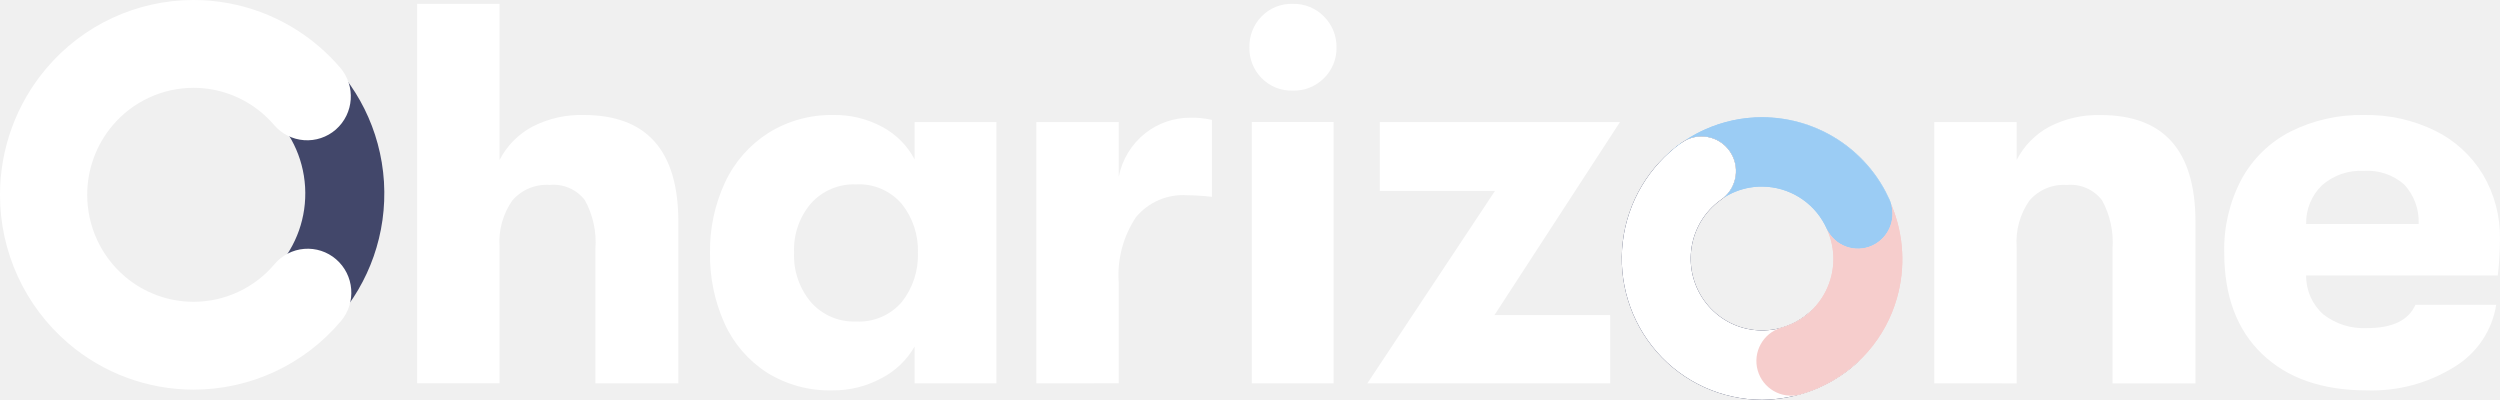
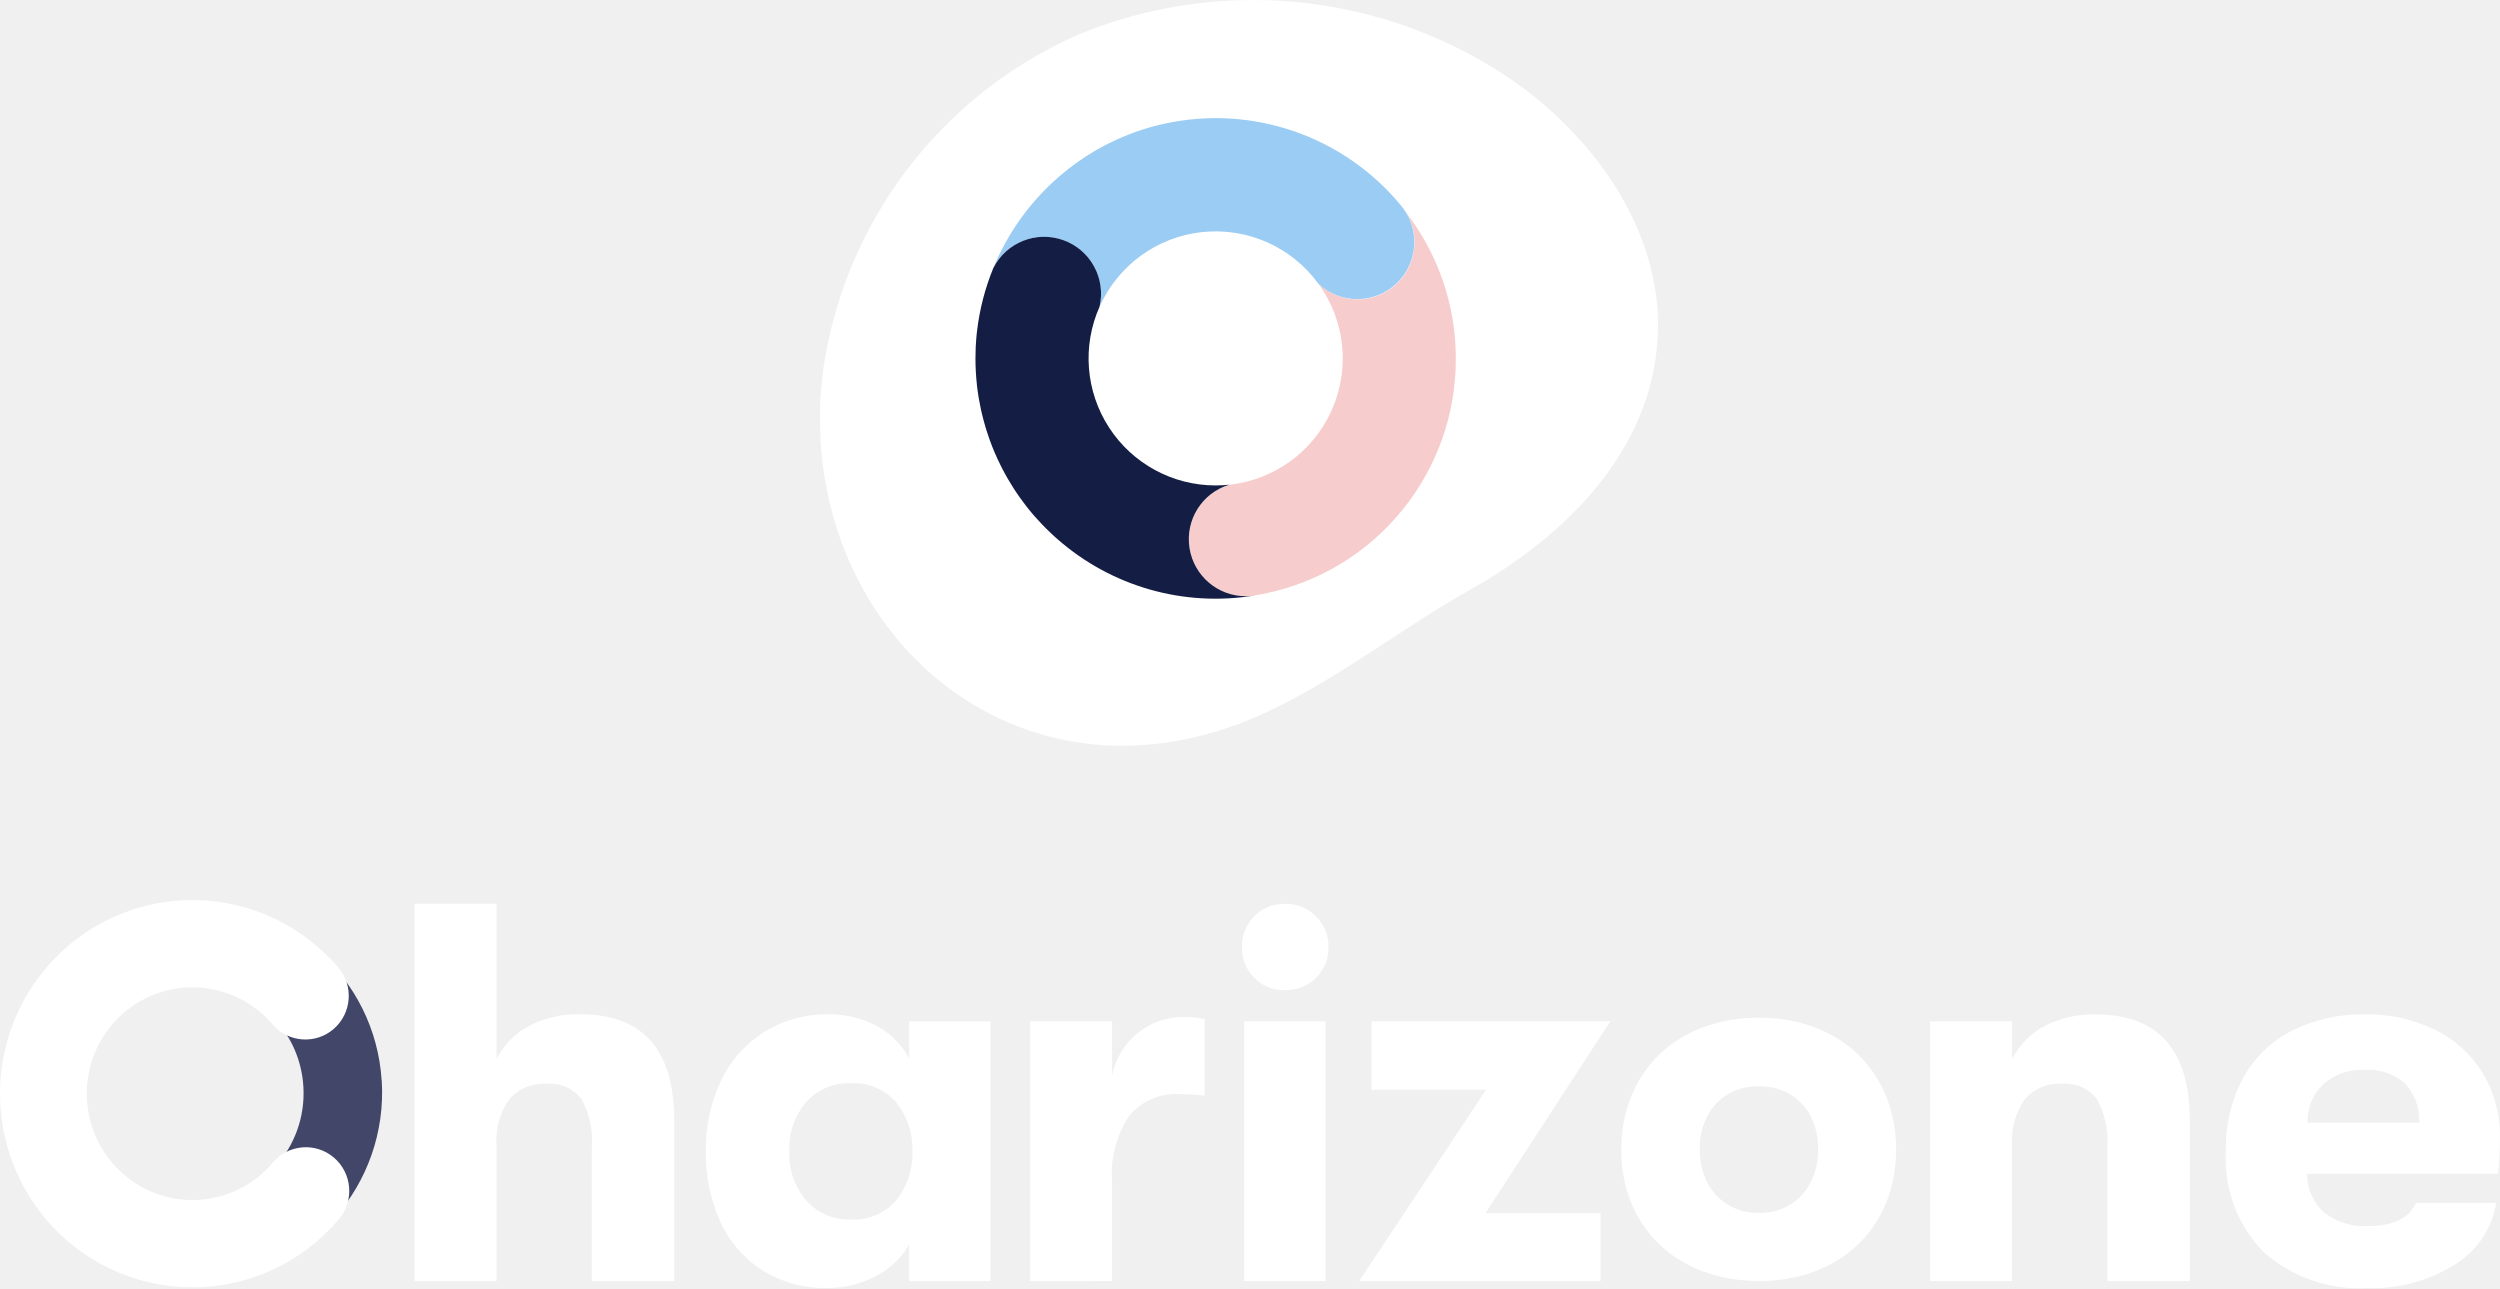
- <svg xmlns="http://www.w3.org/2000/svg" width="217" height="34.703" viewBox="0 0 217 34.703">
-   <defs>
-     <clipPath id="clip-path">
-       <rect id="Rectangle_816" data-name="Rectangle 816" width="24.36" height="24.526" fill="none" />
-     </clipPath>
-   </defs>
-   <g id="Group_1099" data-name="Group 1099" transform="translate(-133 -2975.06)">
-     <g id="Group_1086" data-name="Group 1086" transform="translate(169.209 2975.396)">
-       <path id="Path_272" data-name="Path 272" d="M-46.348-38.664v14.023h-7.2v-11.67a7.6,7.6,0,0,0-.914-4.232,3.447,3.447,0,0,0-3.061-1.32A3.918,3.918,0,0,0-60.769-40.5a6.261,6.261,0,0,0-1.1,4v11.856H-69.02V-57.578h7.153v13.55a6.794,6.794,0,0,1,2.85-2.892,9.189,9.189,0,0,1,4.441-1.013q8.225,0,8.228,9.268" transform="translate(69.02 57.578)" fill="#fff" />
+ <svg xmlns="http://www.w3.org/2000/svg" width="217.972" height="112.329" viewBox="0 0 217.972 112.329">
+   <g id="Group_1158" data-name="Group 1158" transform="translate(-1211.183 -389.79)">
+     <g id="Group_104" data-name="Group 104" transform="translate(1247.335 468.593)">
+       <path id="Path_272" data-name="Path 272" d="M1289.377,529.781v14h-7.187V532.13a7.582,7.582,0,0,0-.912-4.226,3.444,3.444,0,0,0-3.056-1.318,3.91,3.91,0,0,0-3.242,1.365,6.25,6.25,0,0,0-1.1,4v11.832h-7.142V510.892h7.142V524.42a6.783,6.783,0,0,1,2.845-2.888,9.179,9.179,0,0,1,4.433-1.011q8.213,0,8.216,9.253" transform="translate(-1266.741 -510.892)" fill="#fff" />
    </g>
-     <g id="Group_1087" data-name="Group 1087" transform="translate(194.629 2985.042)">
-       <path id="Path_273" data-name="Path 273" d="M-10.08-45.692a9.964,9.964,0,0,1-3.669-4.259,14.362,14.362,0,0,1-1.262-6.141A13.988,13.988,0,0,1-13.7-62.21a10.159,10.159,0,0,1,3.764-4.282A10.312,10.312,0,0,1-4.3-68.044,8.628,8.628,0,0,1-.051-67.008a6.781,6.781,0,0,1,2.8,2.822v-3.246h7.1v22.679h-7.1v-3.2A7,7,0,0,1-.123-45.2,8.786,8.786,0,0,1-4.4-44.14a10.274,10.274,0,0,1-5.68-1.552M1.633-51.81a6.5,6.5,0,0,0,1.4-4.282,6.423,6.423,0,0,0-1.4-4.235,4.878,4.878,0,0,0-3.974-1.694,4.986,4.986,0,0,0-3.905,1.648,6.189,6.189,0,0,0-1.469,4.282,6.273,6.273,0,0,0,1.469,4.3,4.95,4.95,0,0,0,3.905,1.671A4.878,4.878,0,0,0,1.633-51.81" transform="translate(15.011 68.044)" fill="#fff" />
+     <g id="Group_105" data-name="Group 105" transform="translate(1272.721 478.228)">
+       <path id="Path_273" data-name="Path 273" d="M1310.671,548.015a9.944,9.944,0,0,1-3.662-4.251,14.343,14.343,0,0,1-1.253-6.131,13.974,13.974,0,0,1,1.306-6.109,10.142,10.142,0,0,1,3.758-4.274,10.289,10.289,0,0,1,5.625-1.549,8.613,8.613,0,0,1,4.248,1.034,6.773,6.773,0,0,1,2.788,2.816v-3.237h7.092v22.644h-7.092v-3.194a6.985,6.985,0,0,1-2.863,2.736,8.765,8.765,0,0,1-4.271,1.057,10.251,10.251,0,0,1-5.672-1.549m11.694-6.108a6.484,6.484,0,0,0,1.4-4.274,6.411,6.411,0,0,0-1.4-4.228,4.87,4.87,0,0,0-3.969-1.693,4.978,4.978,0,0,0-3.9,1.646,6.178,6.178,0,0,0-1.467,4.275,6.263,6.263,0,0,0,1.467,4.294,4.941,4.941,0,0,0,3.9,1.669,4.871,4.871,0,0,0,3.969-1.691" transform="translate(-1305.753 -525.699)" fill="#fff" />
    </g>
-     <g id="Group_1088" data-name="Group 1088" transform="translate(222.955 2985.276)">
-       <path id="Path_274" data-name="Path 274" d="M0-47.133V-69.812H7.153v4.752a6.375,6.375,0,0,1,2.311-3.788,6.281,6.281,0,0,1,3.905-1.34A7.821,7.821,0,0,1,15.24-70v6.681a20.043,20.043,0,0,0-2.15-.139,5.3,5.3,0,0,0-4.441,1.9,9.063,9.063,0,0,0-1.5,5.671v8.752Z" transform="translate(0 70.189)" fill="#fff" />
+     <g id="Group_106" data-name="Group 106" transform="translate(1300.999 478.461)">
+       <path id="Path_274" data-name="Path 274" d="M1349.209,549.08V526.434h7.142v4.744a6.365,6.365,0,0,1,2.308-3.782,6.271,6.271,0,0,1,3.9-1.339,7.839,7.839,0,0,1,1.868.188v6.67a20.072,20.072,0,0,0-2.147-.139,5.293,5.293,0,0,0-4.433,1.9,9.049,9.049,0,0,0-1.494,5.663v8.738Z" transform="translate(-1349.209 -526.057)" fill="#fff" />
    </g>
-     <g id="Group_1089" data-name="Group 1089" transform="translate(241.449 2975.396)">
-       <path id="Path_275" data-name="Path 275" d="M-2.168-13.172a3.655,3.655,0,0,1-1.06-2.658,3.705,3.705,0,0,1,1.06-2.7,3.606,3.606,0,0,1,2.7-1.087,3.65,3.65,0,0,1,2.72,1.107,3.7,3.7,0,0,1,1.08,2.678,3.628,3.628,0,0,1-1.08,2.658,3.677,3.677,0,0,1-2.72,1.087,3.606,3.606,0,0,1-2.7-1.087" transform="translate(3.228 19.616)" fill="#fff" />
+     <g id="Group_107" data-name="Group 107" transform="translate(1319.464 468.6)">
+       <path id="Path_275" data-name="Path 275" d="M1378.646,517.333a3.648,3.648,0,0,1-1.059-2.648,3.7,3.7,0,0,1,1.059-2.695,3.6,3.6,0,0,1,2.7-1.086,3.646,3.646,0,0,1,2.715,1.1,3.691,3.691,0,0,1,1.073,2.674,3.623,3.623,0,0,1-1.073,2.656,3.675,3.675,0,0,1-2.716,1.086,3.6,3.6,0,0,1-2.7-1.086" transform="translate(-1377.585 -510.903)" fill="#fff" />
    </g>
-     <path id="Path_2678" data-name="Path 2678" d="M337.867-50.716h-7.1V-73.4h7.1Z" transform="translate(-89.11 3059.049)" fill="#fff" />
-     <g id="Group_1090" data-name="Group 1090" transform="translate(251.686 2985.653)">
-       <path id="Path_278" data-name="Path 278" d="M-43.1-46.362H-64.177l11.078-16.7h-10v-5.976h20.848l-10.891,16.75H-43.1Z" transform="translate(64.177 69.041)" fill="#fff" />
+     <path id="Path_277" data-name="Path 277" d="M1384.99,549.283H1377.9V526.639h7.092Z" transform="translate(-58.231 -47.799)" fill="#fff" />
+     <g id="Group_109" data-name="Group 109" transform="translate(1329.686 478.838)">
+       <path id="Path_278" data-name="Path 278" d="M1414.343,549.281H1393.3l11.061-16.677h-9.987v-5.966h20.816L1404.31,543.36h10.033Z" transform="translate(-1393.295 -526.637)" fill="#fff" />
    </g>
-     <g id="Group_1091" data-name="Group 1091" transform="translate(300.894 2985.042)">
-       <path id="Path_279" data-name="Path 279" d="M0-47.613V-70.292H7.153V-67A6.8,6.8,0,0,1,10-69.892,9.193,9.193,0,0,1,14.444-70.9q8.225,0,8.228,9.268v14.023h-7.2v-11.67a7.6,7.6,0,0,0-.914-4.232,3.447,3.447,0,0,0-3.06-1.32,3.918,3.918,0,0,0-3.248,1.366,6.261,6.261,0,0,0-1.1,4v11.856Z" transform="translate(0 70.904)" fill="#fff" />
+     <g id="Group_110" data-name="Group 110" transform="translate(1379.469 478.232)">
+       <path id="Path_279" data-name="Path 279" d="M1469.8,548.957V526.313h7.142V529.6a6.786,6.786,0,0,1,2.845-2.888,9.18,9.18,0,0,1,4.435-1q8.213,0,8.216,9.254v14h-7.189V537.309a7.585,7.585,0,0,0-.912-4.226,3.443,3.443,0,0,0-3.056-1.319,3.916,3.916,0,0,0-3.243,1.365,6.253,6.253,0,0,0-1.1,3.993V548.96Z" transform="translate(-1469.799 -525.705)" fill="#fff" />
    </g>
-     <g id="Group_1092" data-name="Group 1092" transform="translate(326.069 2985.042)">
-       <path id="Path_280" data-name="Path 280" d="M-48.538-28.471h-16.64a4.438,4.438,0,0,0,1.5,3.388A5.7,5.7,0,0,0-59.9-23.9q3.319,0,4.208-2.025h7.012A7.693,7.693,0,0,1-52.3-20.542a13.5,13.5,0,0,1-7.6,2.048q-5.8,0-9.093-3.153t-3.294-8.8a12.948,12.948,0,0,1,1.5-6.376,10.039,10.039,0,0,1,4.254-4.139,13.678,13.678,0,0,1,6.4-1.436,13.447,13.447,0,0,1,6.147,1.363,10.02,10.02,0,0,1,4.158,3.812,10.634,10.634,0,0,1,1.473,5.6,28.8,28.8,0,0,1-.187,3.154m-6.87-4.47a4.722,4.722,0,0,0-1.262-3.435,4.843,4.843,0,0,0-3.5-1.175A5.088,5.088,0,0,0-63.8-36.3a4.523,4.523,0,0,0-1.377,3.362Z" transform="translate(72.282 42.398)" fill="#fff" />
+     <g id="Group_111" data-name="Group 111" transform="translate(1405.235 478.23)">
+       <path id="Path_280" data-name="Path 280" d="M1533.121,539.606h-16.614a4.43,4.43,0,0,0,1.494,3.383,5.689,5.689,0,0,0,3.781,1.175q3.313,0,4.2-2.022h7a7.682,7.682,0,0,1-3.616,5.382,13.487,13.487,0,0,1-7.585,2.045,12.6,12.6,0,0,1-9.078-3.149,11.585,11.585,0,0,1-3.289-8.785,12.932,12.932,0,0,1,1.494-6.366,10.016,10.016,0,0,1,4.248-4.133,13.656,13.656,0,0,1,6.395-1.432,13.424,13.424,0,0,1,6.139,1.362,10,10,0,0,1,4.152,3.805,10.614,10.614,0,0,1,1.471,5.59,28.607,28.607,0,0,1-.179,3.149m-6.859-4.464a4.717,4.717,0,0,0-1.253-3.43,4.83,4.83,0,0,0-3.5-1.174,5.08,5.08,0,0,0-3.62,1.253,4.518,4.518,0,0,0-1.376,3.356Z" transform="translate(-1509.396 -525.702)" fill="#fff" />
    </g>
-     <g id="Group_1093" data-name="Group 1093" transform="translate(133.483 2975.318)">
-       <path id="Path_281" data-name="Path 281" d="M-67.143-31.7v0A16.563,16.563,0,0,0-84.582-47.183,16.553,16.553,0,0,0-99.959-29.644l.042.76,6.842-.472-.044-.744a9.662,9.662,0,0,1,9-10.2,9.64,9.64,0,0,1,10.131,9.062,9.664,9.664,0,0,1-9,10.2,9.834,9.834,0,0,1-1.442-.024l-.745-.068-.627,6.874.747.068c.492.044.985.066,1.486.066.345,0,.694-.01,1.05-.031A16.575,16.575,0,0,0-67.143-31.7" transform="translate(99.988 47.213)" fill="#42476a" />
+     <g id="Group_112" data-name="Group 112" transform="translate(1211.662 468.517)">
+       <path id="Path_281" data-name="Path 281" d="M1244.717,526.264h0a16.415,16.415,0,1,0-32.766,2.05l.043.759,6.831-.47-.045-.742a9.571,9.571,0,1,1,10.118,9.055,9.823,9.823,0,0,1-1.431-.023l-.744-.068-.627,6.864.746.068c.492.045.984.066,1.483.066.344,0,.693-.011,1.049-.031a16.55,16.55,0,0,0,15.351-17.534" transform="translate(-1211.919 -510.776)" fill="#42476a" />
    </g>
-     <g id="Group_1094" data-name="Group 1094" transform="translate(133 2975.06)">
-       <path id="Path_282" data-name="Path 282" d="M-34.333-69.139a16.75,16.75,0,0,1-10.881-4.033,16.939,16.939,0,0,1-5.914-12.885A16.984,16.984,0,0,1-47.119-97.01a16.736,16.736,0,0,1,12.8-5.95,16.734,16.734,0,0,1,10.881,4.034A17.318,17.318,0,0,1-21.6-97.088a3.83,3.83,0,0,1-.383,5.377,3.774,3.774,0,0,1-5.342-.386,9.593,9.593,0,0,0-1.027-1.027,9.186,9.186,0,0,0-5.972-2.213,9.2,9.2,0,0,0-7.034,3.268,9.327,9.327,0,0,0-2.2,6.012,9.309,9.309,0,0,0,3.248,7.08,9.2,9.2,0,0,0,5.973,2.213A9.2,9.2,0,0,0-27.3-80.03a3.767,3.767,0,0,1,5.337-.431,3.828,3.828,0,0,1,.428,5.372,16.735,16.735,0,0,1-12.8,5.95" transform="translate(51.128 102.96)" fill="#fff" />
+     <g id="Group_113" data-name="Group 113" transform="translate(1211.183 468.262)">
+       <path id="Path_282" data-name="Path 282" d="M1227.951,544.153a16.724,16.724,0,0,1-10.864-4.025,16.957,16.957,0,0,1-1.9-23.8,16.692,16.692,0,0,1,23.642-1.914,17.314,17.314,0,0,1,1.839,1.836,3.824,3.824,0,0,1-.383,5.368,3.768,3.768,0,0,1-5.316-.365l-.018-.02a9.542,9.542,0,0,0-1.025-1.026,9.171,9.171,0,0,0-12.984,1.052,9.322,9.322,0,0,0,1.048,13.073,9.17,9.17,0,0,0,12.984-1.053,3.757,3.757,0,0,1,5.294-.461l.034.029a3.822,3.822,0,0,1,.428,5.368,16.71,16.71,0,0,1-12.778,5.942" transform="translate(-1211.183 -510.384)" fill="#fff" />
    </g>
-     <g id="Group_1096" data-name="Group 1096" transform="translate(273.771 2985.237)">
-       <g id="Group_1081" data-name="Group 1081" clip-path="url(#clip-path)">
-         <path id="Path_2670" data-name="Path 2670" d="M140.717,70.324h.164c-.055,0-.109,0-.164,0" transform="translate(-128.667 -64.3)" fill="#9bccf4" />
-         <path id="Path_2671" data-name="Path 2671" d="M153.668,7.258c.04.089.077.181.116.271a3.063,3.063,0,0,0-.146-.394c-.094-.207-.2-.412-.3-.617l-.052-.1A12.127,12.127,0,0,0,142.618,0a12.229,12.229,0,0,1,11.05,7.258" transform="translate(-130.405)" fill="#9bccf4" />
-         <path id="Path_2672" data-name="Path 2672" d="M139.6,70.34h0" transform="translate(-127.554 -64.317)" fill="#f6cdcc" />
-         <path id="Path_2673" data-name="Path 2673" d="M6.071,35.717A11.845,11.845,0,0,1,9.616,26.73a10.513,10.513,0,0,1,1.143-.973" transform="translate(-5.551 -23.551)" fill="#9bccf4" />
-         <path id="Path_2674" data-name="Path 2674" d="M8.95,2.2a2.98,2.98,0,0,1,4.152.724l.014.021a3.024,3.024,0,0,1-.586,4.076q.226-.147.468-.277l.049-.026a6.148,6.148,0,0,1,2.447-.689c.064,0,.129-.008.193-.01h.1c.055,0,.11,0,.164,0a6.17,6.17,0,0,1,5.418,3.314q.082.156.153.314l.01.023a2.98,2.98,0,0,0,3.955,1.455,3.026,3.026,0,0,0,1.627-3.6c-.038-.091-.076-.182-.116-.271A12.229,12.229,0,0,0,15.955,0a12.057,12.057,0,0,0-5.022,1.075c-.243.11-.485.228-.724.355C4.944,4.249,3.236,10.276,4.481,16.014" transform="translate(-3.743 0.001)" fill="#9bccf4" />
-         <path id="Path_2675" data-name="Path 2675" d="M20.5,34.979l-.015-.017a2.98,2.98,0,0,0-4.207-.253,6.171,6.171,0,0,1-8.75-.562,6.271,6.271,0,0,1,.56-8.81,6.081,6.081,0,0,1,.546-.432c.053-.037.1-.077.154-.117a3.024,3.024,0,0,0,.586-4.076l-.014-.021a2.98,2.98,0,0,0-4.152-.724A12.317,12.317,0,0,0,3.037,38.125a12.157,12.157,0,0,0,9.149,4.162,12.4,12.4,0,0,0,8.045-3.058,3,3,0,0,0,.268-4.25" transform="translate(0 -17.761)" fill="#141d44" />
-         <path id="Path_2676" data-name="Path 2676" d="M142.017,90.111c.033.08.07.159.1.244a6.2,6.2,0,0,1-3.193,8c-.077.035-.157.069-.241.1a6.177,6.177,0,0,1-.656.221,3.011,3.011,0,0,0,1.613,5.8,12.079,12.079,0,0,0,1.282-.432q.237-.1.47-.2h0a12.11,12.11,0,0,0,6.7-7.74,12.275,12.275,0,0,0-.423-7.972c-.028-.068-.058-.135-.086-.2a3.026,3.026,0,0,1-1.627,3.6,2.98,2.98,0,0,1-3.955-1.455l-.01-.023c-.048-.105-.1-.209-.153-.314" transform="translate(-124.211 -80.4)" fill="#f6cdcc" />
-       </g>
+     <g id="Group_114" data-name="Group 114" transform="translate(1282.671 389.789)">
+       <path id="Path_283" data-name="Path 283" d="M1321.3,422.21a37.838,37.838,0,0,1,22.4-29.457,40.02,40.02,0,0,1,36.915,3.5c7.765,5.074,13.983,13.67,13.471,22.975-.549,10-8.173,17.385-16.348,21.978-6.693,3.757-13.493,9.34-20.735,11.9-20.631,7.293-38.305-9.884-35.7-30.892" transform="translate(-1321.043 -389.789)" fill="#fff" />
    </g>
-     <g id="Group_1097" data-name="Group 1097" transform="translate(273.771 2985.237)">
-       <g id="Group_1081-2" data-name="Group 1081" clip-path="url(#clip-path)">
-         <path id="Path_2670-2" data-name="Path 2670" d="M140.717,70.324h.164c-.055,0-.109,0-.164,0" transform="translate(-128.667 -64.3)" fill="#9bccf4" />
-         <path id="Path_2671-2" data-name="Path 2671" d="M153.668,7.258c.04.089.077.181.116.271a3.063,3.063,0,0,0-.146-.394c-.094-.207-.2-.412-.3-.617l-.052-.1A12.127,12.127,0,0,0,142.618,0a12.229,12.229,0,0,1,11.05,7.258" transform="translate(-130.405)" fill="#9bccf4" />
-         <path id="Path_2672-2" data-name="Path 2672" d="M139.6,70.34h0" transform="translate(-127.554 -64.317)" fill="#f6cdcc" />
-         <path id="Path_2673-2" data-name="Path 2673" d="M6.071,35.717A11.845,11.845,0,0,1,9.616,26.73a10.513,10.513,0,0,1,1.143-.973" transform="translate(-5.551 -23.551)" fill="#9bccf4" />
-         <path id="Path_2674-2" data-name="Path 2674" d="M8.95,2.2a2.98,2.98,0,0,1,4.152.724l.014.021a3.024,3.024,0,0,1-.586,4.076q.226-.147.468-.277l.049-.026a6.148,6.148,0,0,1,2.447-.689c.064,0,.129-.008.193-.01h.1c.055,0,.11,0,.164,0a6.17,6.17,0,0,1,5.418,3.314q.082.156.153.314l.01.023a2.98,2.98,0,0,0,3.955,1.455,3.026,3.026,0,0,0,1.627-3.6c-.038-.091-.076-.182-.116-.271A12.229,12.229,0,0,0,15.955,0a12.057,12.057,0,0,0-5.022,1.075c-.243.11-.485.228-.724.355C4.944,4.249,3.236,10.276,4.481,16.014" transform="translate(-3.743 0.001)" fill="#9bccf4" />
-         <path id="Path_2675-2" data-name="Path 2675" d="M20.5,34.979l-.015-.017a2.98,2.98,0,0,0-4.207-.253,6.171,6.171,0,0,1-8.75-.562,6.271,6.271,0,0,1,.56-8.81,6.081,6.081,0,0,1,.546-.432c.053-.037.1-.077.154-.117a3.024,3.024,0,0,0,.586-4.076l-.014-.021a2.98,2.98,0,0,0-4.152-.724A12.317,12.317,0,0,0,3.037,38.125a12.157,12.157,0,0,0,9.149,4.162,12.4,12.4,0,0,0,8.045-3.058,3,3,0,0,0,.268-4.25" transform="translate(0 -17.761)" fill="#fff" />
-         <path id="Path_2676-2" data-name="Path 2676" d="M142.017,90.111c.033.08.07.159.1.244a6.2,6.2,0,0,1-3.193,8c-.077.035-.157.069-.241.1a6.177,6.177,0,0,1-.656.221,3.011,3.011,0,0,0,1.613,5.8,12.079,12.079,0,0,0,1.282-.432q.237-.1.47-.2h0a12.11,12.11,0,0,0,6.7-7.74,12.275,12.275,0,0,0-.423-7.972c-.028-.068-.058-.135-.086-.2a3.026,3.026,0,0,1-1.627,3.6,2.98,2.98,0,0,1-3.955-1.455l-.01-.023c-.048-.105-.1-.209-.153-.314" transform="translate(-124.211 -80.4)" fill="#f6cdcc" />
-       </g>
+     <g id="Group_1158-2" data-name="Group 1158" transform="translate(1296.229 400.09)">
+       <path id="Path_2713" data-name="Path 2713" d="M1393.7,429.527a20.817,20.817,0,0,0-4.3-11.292,4.964,4.964,0,0,1-7.624,6.232,11.075,11.075,0,0,1-7.762,17.521,4.964,4.964,0,0,0,1.424,9.719,5.053,5.053,0,0,0,.755-.059c.127-.021.252-.044.379-.068.174-.031.348-.062.52-.1A20.848,20.848,0,0,0,1393.75,431C1393.75,430.509,1393.733,430.014,1393.7,429.527Z" transform="translate(-1351.866 -410.026)" fill="#f6cdcc" />
+       <path id="Path_2714" data-name="Path 2714" d="M1350.454,416.293a4.964,4.964,0,0,1,3.081,5.773,11.076,11.076,0,0,1,19.083-2.005,4.969,4.969,0,0,0,7.252-6.76,20.93,20.93,0,0,0-20.727-7.187,20.617,20.617,0,0,0-4.742,1.677l-.118.059c-.126.062-.249.127-.373.192-.174.093-.349.187-.521.284l-.118.066a21.163,21.163,0,0,0-5.871,5.014l-.122.152c-.113.141-.222.284-.33.428-.074.1-.149.2-.222.3-.051.071-.1.143-.152.214a21.3,21.3,0,0,0-2.309,4.21A4.967,4.967,0,0,1,1350.454,416.293Z" transform="translate(-1342.713 -405.619)" fill="#9bccf4" />
+       <path id="Path_2715" data-name="Path 2715" d="M1360.552,448.7a4.963,4.963,0,0,1,3.47-5.564,11.256,11.256,0,0,1-1.2.066,11.078,11.078,0,0,1-10.121-15.581,4.963,4.963,0,0,0-9.268-3.359,20.9,20.9,0,0,0-1.406,5.412c-.016.135-.032.27-.046.406-.01.1-.018.2-.027.3-.021.253-.039.506-.051.759l0,.044q-.021.466-.021.934a21.213,21.213,0,0,0,.129,2.334l0,.02c.04.356.09.71.148,1.062.013.077.027.153.041.23.047.272.1.543.159.812.031.137.063.275.095.411.005.023.012.045.017.067q.062.26.131.516.079.295.167.588c.036.12.074.239.113.359.081.252.165.5.255.753.018.049.038.1.056.149.111.3.227.6.353.89q.288.678.62,1.328c.023.045.046.09.069.135q.155.3.319.593c.047.084.1.167.145.251q.231.4.478.786c.1.157.2.314.305.467q.113.168.23.332c.4.565.825,1.113,1.281,1.639l.043.049c.211.241.429.477.652.709.112.117.227.231.341.346s.221.218.333.325q.21.2.425.4c.081.073.164.144.247.217A20.876,20.876,0,0,0,1366.2,452.8a5.053,5.053,0,0,1-.755.059A4.967,4.967,0,0,1,1360.552,448.7Z" transform="translate(-1341.879 -411.177)" fill="#141d44" />
+     </g>
+     <g id="Group_1159" data-name="Group 1159" transform="translate(1352.539 478.522)">
+       <path id="Path_2716" data-name="Path 2716" d="M1440.42,526.151c7.127,0,11.956,4.735,11.956,11.527,0,6.7-4.829,11.43-11.956,11.43-7.177,0-12.006-4.733-12.006-11.43C1428.414,530.886,1433.243,526.151,1440.42,526.151Zm0,17.027c3.108,0,5.164-2.344,5.164-5.549,0-3.252-2.056-5.5-5.164-5.5s-5.167,2.247-5.167,5.5C1435.252,540.834,1437.309,543.178,1440.42,543.178Z" transform="translate(-1428.414 -526.151)" fill="#fff" />
    </g>
  </g>
</svg>
